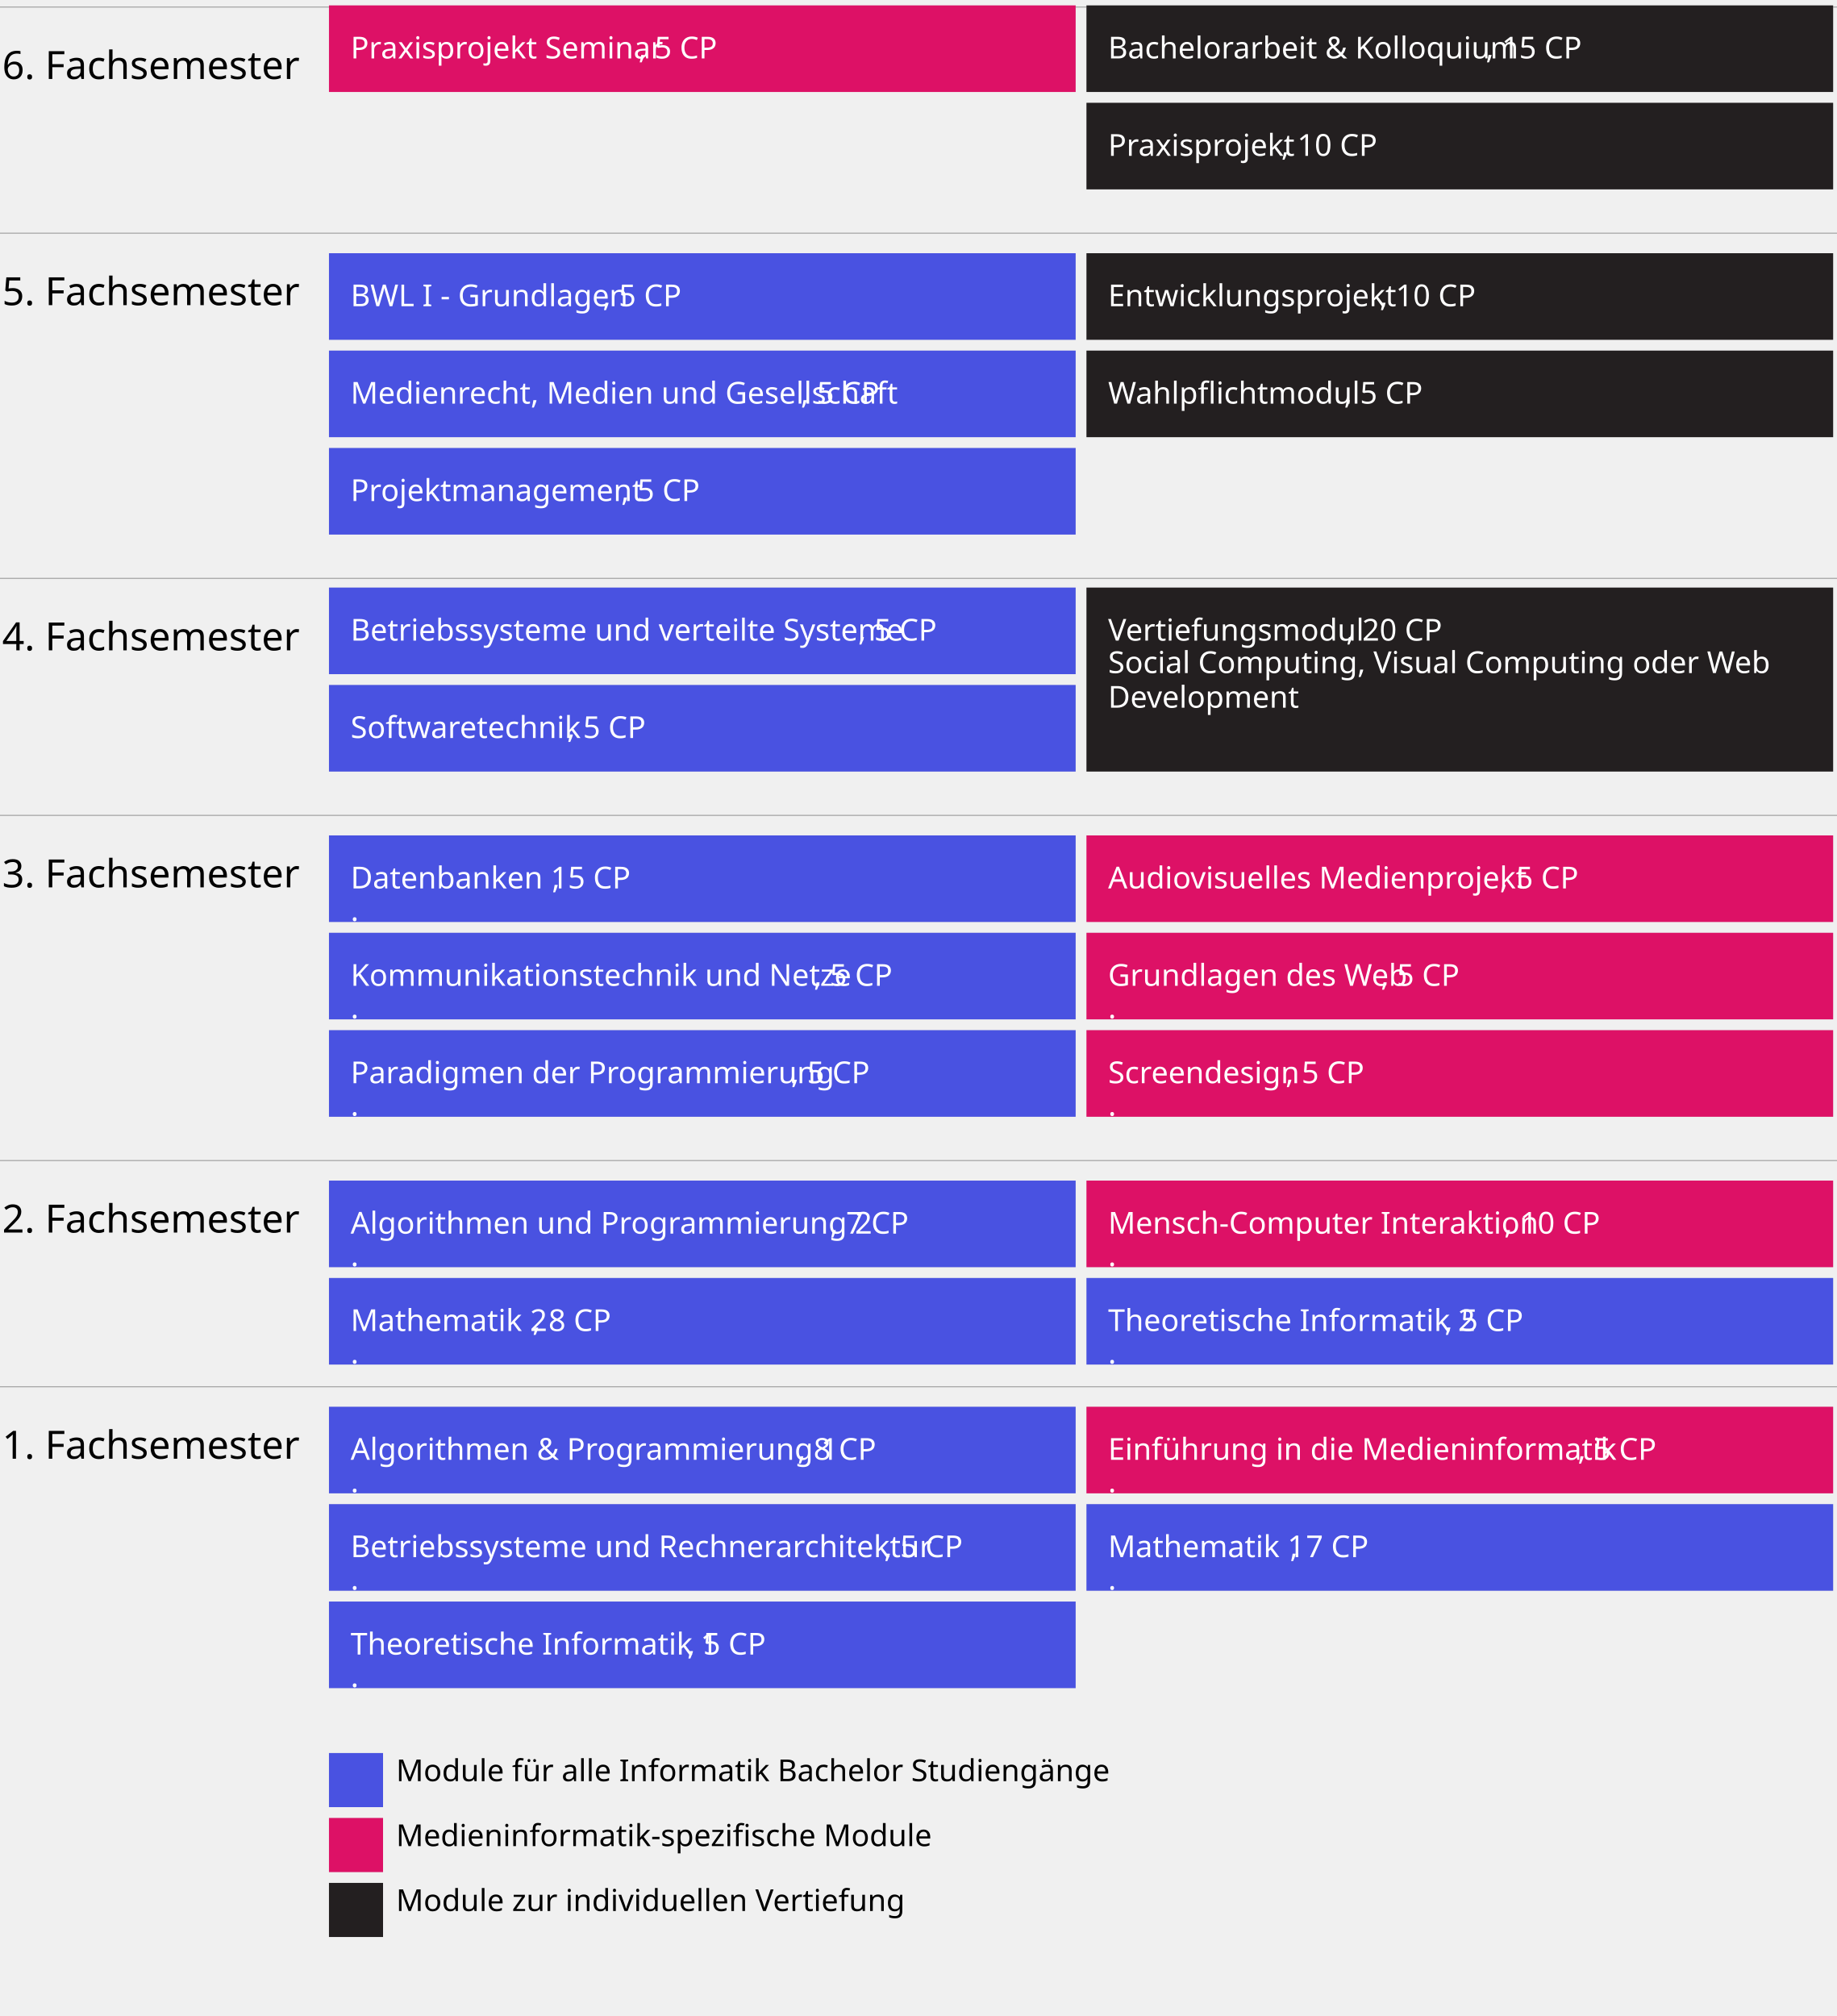
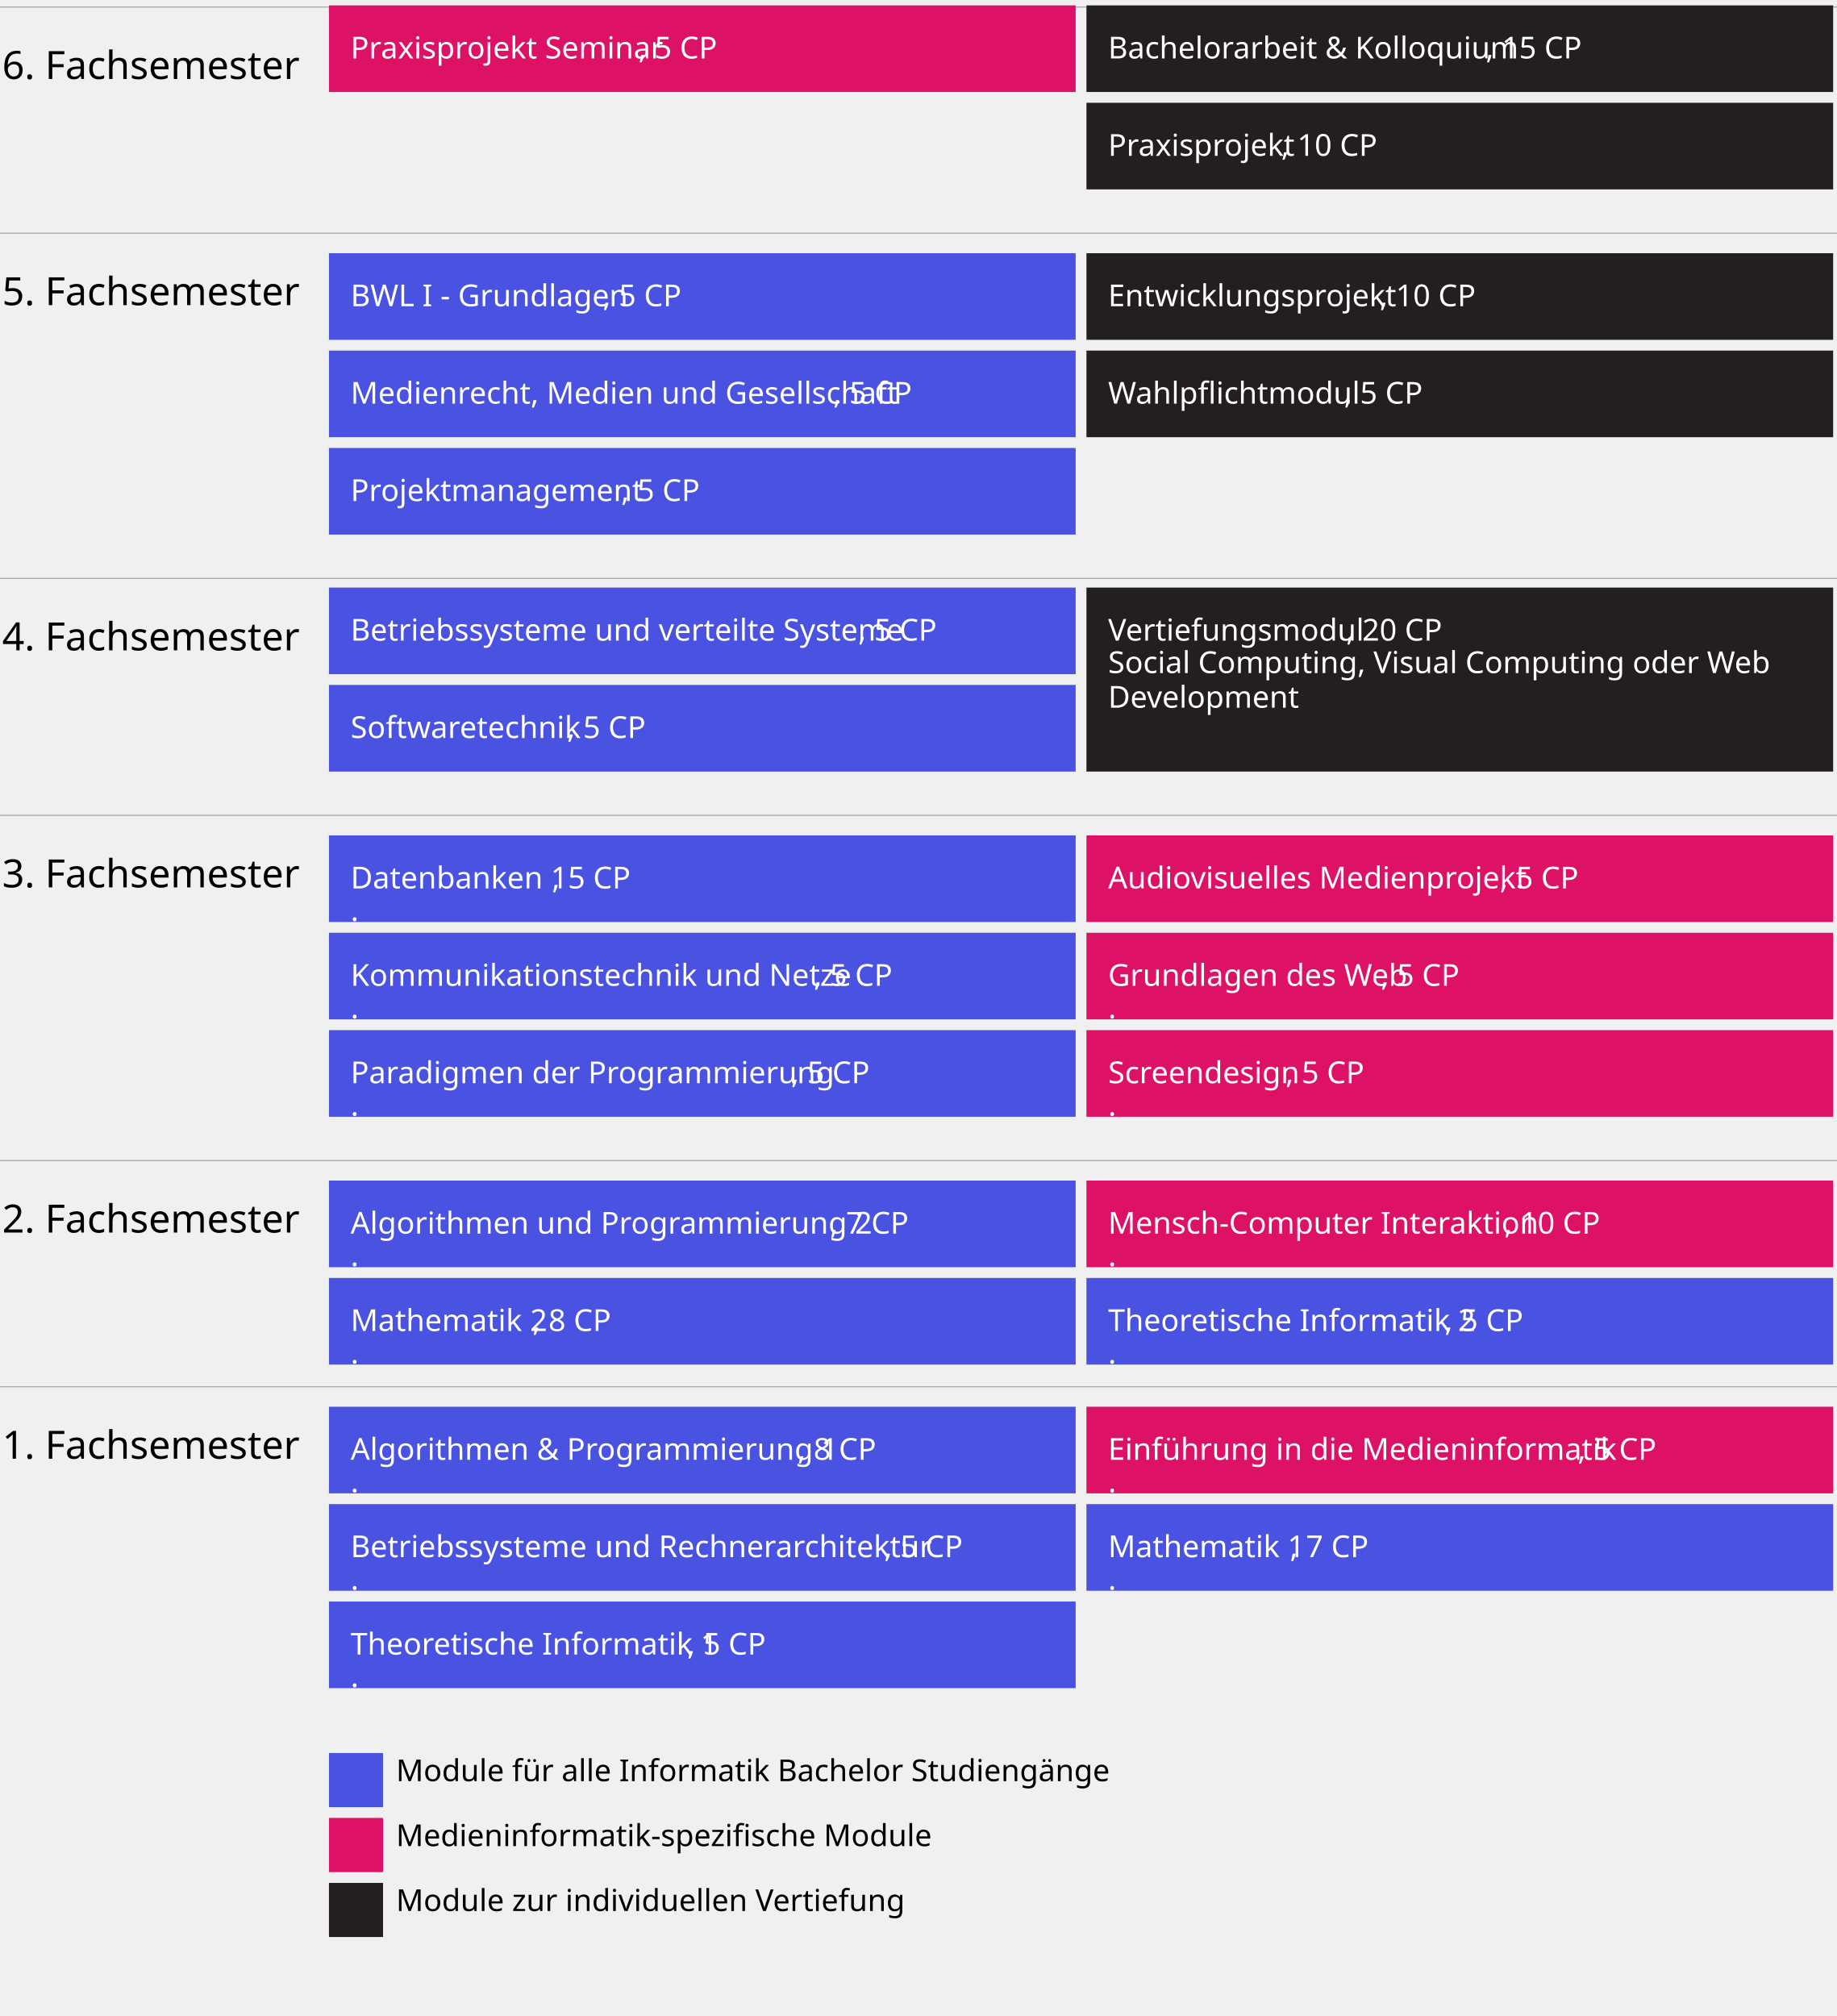
<svg xmlns="http://www.w3.org/2000/svg" xmlns:xlink="http://www.w3.org/1999/xlink" width="1697px" height="1863px" viewBox="0 0 1697 1863" version="1.1">
  <defs>
    <rect id="path-1" x="0" y="0" width="690" height="80" />
    <rect id="path-3" x="0" y="0" width="690" height="80" />
    <rect id="path-5" x="0" y="0" width="690" height="80" />
    <rect id="path-7" x="0" y="0" width="690" height="80" />
    <rect id="path-9" x="0" y="0" width="690" height="80" />
    <rect id="path-11" x="0" y="0" width="690" height="80" />
    <rect id="path-13" x="0" y="0" width="690" height="80" />
    <rect id="path-15" x="0" y="0" width="690" height="80" />
    <rect id="path-17" x="0" y="0" width="690" height="80" />
    <rect id="path-19" x="0" y="0" width="690" height="80" />
    <rect id="path-21" x="0" y="0" width="690" height="80" />
    <rect id="path-23" x="0" y="0" width="690" height="80" />
    <rect id="path-25" x="0" y="0" width="690" height="80" />
    <rect id="path-27" x="0" y="0" width="690" height="80" />
    <rect id="path-29" x="0" y="0" width="690" height="80" />
    <rect id="path-31" x="0" y="0" width="690" height="80" />
    <rect id="path-33" x="0" y="0" width="690" height="80" />
    <rect id="path-35" x="0" y="0" width="690" height="170" />
    <rect id="path-37" x="0" y="0" width="690" height="80" />
    <rect id="path-39" x="0" y="0" width="690" height="80" />
    <rect id="path-41" x="0" y="0" width="690" height="80" />
    <rect id="path-43" x="0" y="0" width="690" height="80" />
    <rect id="path-45" x="0" y="0" width="690" height="80" />
    <rect id="path-47" x="0" y="0" width="690" height="80" />
    <rect id="path-49" x="0" y="0" width="690" height="80" />
    <rect id="path-51" x="0" y="0" width="690" height="80" />
    <polygon id="path-53" points="0 0 50 0 50 50 0 50" />
    <polygon id="path-55" points="0 0 50 0 50 50 0 50" />
    <polygon id="path-57" points="0 0 50 0 50 50 0 50" />
  </defs>
  <g id="studienverlaufsplan-mi-bachelor" stroke="none" stroke-width="1" fill="none" fill-rule="evenodd">
    <g id="Semester" transform="translate(0, 5)">
      <path d="M1824.5,1.5 L0.5,1.5" id="Line" stroke-opacity="0.3" stroke="#000000" stroke-width="1" stroke-linecap="square" />
      <text id="4.-Fachsemester" font-family="MyriadPro-Regular, Myriad Pro" font-size="36" font-weight="normal" fill="#000000">
        <tspan x="2" y="68">6. Fachsemester</tspan>
      </text>
      <text id="Erklärung" font-family="MyriadPro-Regular, Myriad Pro" font-size="24" font-weight="normal" />
    </g>
    <g id="Semester" transform="translate(0, 214)">
      <path d="M1824.5,1.5 L0.5,1.5" id="Line" stroke-opacity="0.3" stroke="#000000" stroke-width="1" stroke-linecap="square" />
      <text id="4.-Fachsemester" font-family="MyriadPro-Regular, Myriad Pro" font-size="36" font-weight="normal" fill="#000000">
        <tspan x="2" y="68">5. Fachsemester</tspan>
      </text>
      <text id="Erklärung" font-family="MyriadPro-Regular, Myriad Pro" font-size="24" font-weight="normal" />
    </g>
    <g id="Semester" transform="translate(0, 533)">
      <path d="M1824.5,1.5 L0.5,1.5" id="Line" stroke-opacity="0.3" stroke="#000000" stroke-width="1" stroke-linecap="square" />
      <text id="4.-Fachsemester" font-family="MyriadPro-Regular, Myriad Pro" font-size="36" font-weight="normal" fill="#000000">
        <tspan x="2" y="68">4. Fachsemester</tspan>
      </text>
      <text id="Erklärung" font-family="MyriadPro-Regular, Myriad Pro" font-size="24" font-weight="normal" />
    </g>
    <g id="Semester" transform="translate(0, 752)">
      <path d="M1824.5,1.5 L0.5,1.5" id="Line" stroke-opacity="0.3" stroke="#000000" stroke-width="1" stroke-linecap="square" />
      <text id="4.-Fachsemester" font-family="MyriadPro-Regular, Myriad Pro" font-size="36" font-weight="normal" fill="#000000">
        <tspan x="2" y="68">3. Fachsemester</tspan>
      </text>
      <text id="Erklärung" font-family="MyriadPro-Regular, Myriad Pro" font-size="24" font-weight="normal" />
    </g>
    <g id="Semester" transform="translate(0, 1071)">
      <path d="M1824.5,1.5 L0.5,1.5" id="Line" stroke-opacity="0.3" stroke="#000000" stroke-width="1" stroke-linecap="square" />
      <text id="4.-Fachsemester" font-family="MyriadPro-Regular, Myriad Pro" font-size="36" font-weight="normal" fill="#000000">
        <tspan x="2" y="68">2. Fachsemester</tspan>
      </text>
      <text id="Erklärung" font-family="MyriadPro-Regular, Myriad Pro" font-size="24" font-weight="normal" />
    </g>
    <g id="Semester" transform="translate(0, 1280)">
      <path d="M1824.5,1.5 L0.5,1.5" id="Line" stroke-opacity="0.3" stroke="#000000" stroke-width="1" stroke-linecap="square" />
      <text id="4.-Fachsemester" font-family="MyriadPro-Regular, Myriad Pro" font-size="36" font-weight="normal" fill="#000000">
        <tspan x="2" y="68">1. Fachsemester</tspan>
      </text>
      <text id="Erklärung" font-family="MyriadPro-Regular, Myriad Pro" font-size="24" font-weight="normal" />
    </g>
    <g id="block/medium" transform="translate(304, 1300)">
      <g id="farben/blau" stroke-width="1" fill-rule="evenodd">
        <mask id="mask-2" fill="white">
          <use xlink:href="#path-1" />
        </mask>
        <use id="Mask" fill="#D8D8D8" xlink:href="#path-1" />
        <g mask="url(#mask-2)" fill="#4952E1" id="Rectangle">
          <g transform="translate(-10, -16)">
            <rect x="0" y="0" width="710" height="112" />
          </g>
        </g>
      </g>
      <g id="Stacked-Group" stroke-width="1" fill-rule="evenodd" transform="translate(20, 28)" fill="#FFFFFF" font-size="28">
        <text id="Master-Thesis" font-family="MyriadPro-Semibold, Myriad Pro" font-weight="500">
          <tspan x="0" y="21">Algorithmen &amp; Programmierung 1</tspan>
        </text>
        <text id="3CP" font-family="MyriadPro-Light, Myriad Pro" font-weight="300">
          <tspan x="413" y="21">, 8 CP</tspan>
        </text>
      </g>
      <text id="." font-family="MyriadPro-Light, Myriad Pro" font-size="28" font-weight="300" line-spacing="32" fill="#FFFFFF">
        <tspan x="20" y="79">.</tspan>
      </text>
    </g>
    <g id="block/medium" transform="translate(304, 1390)">
      <g id="farben/blau" stroke-width="1" fill-rule="evenodd">
        <mask id="mask-4" fill="white">
          <use xlink:href="#path-3" />
        </mask>
        <use id="Mask" fill="#D8D8D8" xlink:href="#path-3" />
        <g mask="url(#mask-4)" fill="#4952E1" id="Rectangle">
          <g transform="translate(-10, -16)">
            <rect x="0" y="0" width="710" height="112" />
          </g>
        </g>
      </g>
      <g id="Stacked-Group" stroke-width="1" fill-rule="evenodd" transform="translate(20, 28)" fill="#FFFFFF" font-size="28">
        <text id="Master-Thesis" font-family="MyriadPro-Semibold, Myriad Pro" font-weight="500">
          <tspan x="0" y="21">Betriebssysteme und Rechnerarchitektur</tspan>
        </text>
        <text id="3CP" font-family="MyriadPro-Light, Myriad Pro" font-weight="300">
          <tspan x="493" y="21">, 5 CP</tspan>
        </text>
      </g>
      <text id="." font-family="MyriadPro-Light, Myriad Pro" font-size="28" font-weight="300" line-spacing="32" fill="#FFFFFF">
        <tspan x="20" y="79">.</tspan>
      </text>
    </g>
    <g id="block/medium" transform="translate(1004, 1390)">
      <g id="farben/blau" stroke-width="1" fill-rule="evenodd">
        <mask id="mask-6" fill="white">
          <use xlink:href="#path-5" />
        </mask>
        <use id="Mask" fill="#D8D8D8" xlink:href="#path-5" />
        <g mask="url(#mask-6)" fill="#4952E1" id="Rectangle">
          <g transform="translate(-10, -16)">
            <rect x="0" y="0" width="710" height="112" />
          </g>
        </g>
      </g>
      <g id="Stacked-Group" stroke-width="1" fill-rule="evenodd" transform="translate(20, 28)" fill="#FFFFFF" font-size="28">
        <text id="Master-Thesis" font-family="MyriadPro-Semibold, Myriad Pro" font-weight="500">
          <tspan x="0" y="21">Mathematik 1</tspan>
        </text>
        <text id="3CP" font-family="MyriadPro-Light, Myriad Pro" font-weight="300">
          <tspan x="168" y="21">, 7 CP</tspan>
        </text>
      </g>
      <text id="." font-family="MyriadPro-Light, Myriad Pro" font-size="28" font-weight="300" line-spacing="32" fill="#FFFFFF">
        <tspan x="20" y="79">.</tspan>
      </text>
    </g>
    <g id="block/medium" transform="translate(1004, 1300)">
      <g id="farben/blau" stroke-width="1" fill-rule="evenodd">
        <mask id="mask-8" fill="white">
          <use xlink:href="#path-7" />
        </mask>
        <use id="Mask" fill="#D8D8D8" xlink:href="#path-7" />
        <g id="farben/pink" mask="url(#mask-8)" fill="#DD1166">
          <g transform="translate(-10, -16)" id="Rectangle-Copy">
            <rect x="0" y="0" width="710" height="112" />
          </g>
        </g>
      </g>
      <g id="Stacked-Group" stroke-width="1" fill-rule="evenodd" transform="translate(20, 28)" fill="#FFFFFF" font-size="28">
        <text id="Master-Thesis" font-family="MyriadPro-Semibold, Myriad Pro" font-weight="500">
          <tspan x="0" y="21">Einführung in die Medieninformatik</tspan>
        </text>
        <text id="3CP" font-family="MyriadPro-Light, Myriad Pro" font-weight="300">
          <tspan x="434" y="21">, 5 CP</tspan>
        </text>
      </g>
      <text id="." font-family="MyriadPro-Light, Myriad Pro" font-size="28" font-weight="300" line-spacing="32" fill="#FFFFFF">
        <tspan x="20" y="79">.</tspan>
      </text>
    </g>
    <g id="block/medium" transform="translate(1004, 1091)">
      <g id="farben/blau" stroke-width="1" fill-rule="evenodd">
        <mask id="mask-10" fill="white">
          <use xlink:href="#path-9" />
        </mask>
        <use id="Mask" fill="#D8D8D8" xlink:href="#path-9" />
        <g id="farben/pink" mask="url(#mask-10)" fill="#DD1166">
          <g transform="translate(-10, -16)" id="Rectangle-Copy">
            <rect x="0" y="0" width="710" height="112" />
          </g>
        </g>
      </g>
      <g id="Stacked-Group" stroke-width="1" fill-rule="evenodd" transform="translate(20, 28)" fill="#FFFFFF" font-size="28">
        <text id="Master-Thesis" font-family="MyriadPro-Semibold, Myriad Pro" font-weight="500">
          <tspan x="0" y="21">Mensch-Computer Interaktion</tspan>
        </text>
        <text id="3CP" font-family="MyriadPro-Light, Myriad Pro" font-weight="300">
          <tspan x="366" y="21">, 10 CP</tspan>
        </text>
      </g>
      <text id="." font-family="MyriadPro-Light, Myriad Pro" font-size="28" font-weight="300" line-spacing="32" fill="#FFFFFF">
        <tspan x="20" y="79">.</tspan>
      </text>
    </g>
    <g id="block/medium" transform="translate(304, 1091)">
      <g id="farben/blau" stroke-width="1" fill-rule="evenodd">
        <mask id="mask-12" fill="white">
          <use xlink:href="#path-11" />
        </mask>
        <use id="Mask" fill="#D8D8D8" xlink:href="#path-11" />
        <g mask="url(#mask-12)" fill="#4952E1" id="Rectangle">
          <g transform="translate(-10, -16)">
            <rect x="0" y="0" width="710" height="112" />
          </g>
        </g>
      </g>
      <g id="Stacked-Group" stroke-width="1" fill-rule="evenodd" transform="translate(20, 28)" fill="#FFFFFF" font-size="28">
        <text id="Master-Thesis" font-family="MyriadPro-Semibold, Myriad Pro" font-weight="500">
          <tspan x="0" y="21">Algorithmen und Programmierung 2</tspan>
        </text>
        <text id="3CP" font-family="MyriadPro-Light, Myriad Pro" font-weight="300">
          <tspan x="443" y="21">, 7 CP</tspan>
        </text>
      </g>
      <text id="." font-family="MyriadPro-Light, Myriad Pro" font-size="28" font-weight="300" line-spacing="32" fill="#FFFFFF">
        <tspan x="20" y="79">.</tspan>
      </text>
    </g>
    <g id="block/medium" transform="translate(1004, 772)">
      <g id="farben/blau" stroke-width="1" fill-rule="evenodd">
        <mask id="mask-14" fill="white">
          <use xlink:href="#path-13" />
        </mask>
        <use id="Mask" fill="#D8D8D8" xlink:href="#path-13" />
        <g id="farben/pink" mask="url(#mask-14)" fill="#DD1166">
          <g transform="translate(-10, -16)" id="Rectangle-Copy">
            <rect x="0" y="0" width="710" height="112" />
          </g>
        </g>
      </g>
      <g id="Stacked-Group" stroke-width="1" fill-rule="evenodd" transform="translate(20, 28)" fill="#FFFFFF" font-size="28">
        <text id="Master-Thesis" font-family="MyriadPro-Semibold, Myriad Pro" font-weight="500">
          <tspan x="0" y="21">Audiovisuelles Medienprojekt</tspan>
        </text>
        <text id="3CP" font-family="MyriadPro-Light, Myriad Pro" font-weight="300">
          <tspan x="362" y="21">, 5 CP</tspan>
        </text>
      </g>
      <text id="." font-family="MyriadPro-Light, Myriad Pro" font-size="28" font-weight="300" line-spacing="32" />
    </g>
    <g id="block/medium" transform="translate(304, 772)">
      <g id="farben/blau" stroke-width="1" fill-rule="evenodd">
        <mask id="mask-16" fill="white">
          <use xlink:href="#path-15" />
        </mask>
        <use id="Mask" fill="#D8D8D8" xlink:href="#path-15" />
        <g mask="url(#mask-16)" fill="#4952E1" id="Rectangle">
          <g transform="translate(-10, -16)">
            <rect x="0" y="0" width="710" height="112" />
          </g>
        </g>
      </g>
      <g id="Stacked-Group" stroke-width="1" fill-rule="evenodd" transform="translate(20, 28)" fill="#FFFFFF" font-size="28">
        <text id="Master-Thesis" font-family="MyriadPro-Semibold, Myriad Pro" font-weight="500">
          <tspan x="0" y="21">Datenbanken 1</tspan>
        </text>
        <text id="3CP" font-family="MyriadPro-Light, Myriad Pro" font-weight="300">
          <tspan x="186" y="21">, 5 CP</tspan>
        </text>
      </g>
      <text id="." font-family="MyriadPro-Light, Myriad Pro" font-size="28" font-weight="300" line-spacing="32" fill="#FFFFFF">
        <tspan x="20" y="79">.</tspan>
      </text>
    </g>
    <g id="block/medium" transform="translate(304, 543)">
      <g id="farben/blau" stroke-width="1" fill-rule="evenodd">
        <mask id="mask-18" fill="white">
          <use xlink:href="#path-17" />
        </mask>
        <use id="Mask" fill="#D8D8D8" xlink:href="#path-17" />
        <g mask="url(#mask-18)" fill="#4952E1" id="Rectangle">
          <g transform="translate(-10, -16)">
            <rect x="0" y="0" width="710" height="112" />
          </g>
        </g>
      </g>
      <g id="Stacked-Group" stroke-width="1" fill-rule="evenodd" transform="translate(20, 28)" fill="#FFFFFF" font-size="28">
        <text id="Master-Thesis" font-family="MyriadPro-Semibold, Myriad Pro" font-weight="500">
          <tspan x="0" y="21">Betriebssysteme und verteilte Systeme</tspan>
        </text>
        <text id="3CP" font-family="MyriadPro-Light, Myriad Pro" font-weight="300">
          <tspan x="469" y="21">, 5 CP</tspan>
        </text>
      </g>
      <text id="." font-family="MyriadPro-Light, Myriad Pro" font-size="28" font-weight="300" line-spacing="32" />
    </g>
    <g id="block/medium" transform="translate(304, 234)">
      <g id="farben/blau" stroke-width="1" fill-rule="evenodd">
        <mask id="mask-20" fill="white">
          <use xlink:href="#path-19" />
        </mask>
        <use id="Mask" fill="#D8D8D8" xlink:href="#path-19" />
        <g mask="url(#mask-20)" fill="#4952E1" id="Rectangle">
          <g transform="translate(-10, -16)">
            <rect x="0" y="0" width="710" height="112" />
          </g>
        </g>
      </g>
      <g id="Stacked-Group" stroke-width="1" fill-rule="evenodd" transform="translate(20, 28)" fill="#FFFFFF" font-size="28">
        <text id="Master-Thesis" font-family="MyriadPro-Semibold, Myriad Pro" font-weight="500">
          <tspan x="0" y="21">BWL I - Grundlagen</tspan>
        </text>
        <text id="3CP" font-family="MyriadPro-Light, Myriad Pro" font-weight="300">
          <tspan x="233" y="21">, 5 CP</tspan>
        </text>
      </g>
      <text id="." font-family="MyriadPro-Light, Myriad Pro" font-size="28" font-weight="300" line-spacing="32" />
    </g>
    <g id="block/medium" transform="translate(1004, 5)">
      <g id="farben/blau" stroke-width="1" fill-rule="evenodd">
        <mask id="mask-22" fill="white">
          <use xlink:href="#path-21" />
        </mask>
        <use id="Mask" fill="#D8D8D8" xlink:href="#path-21" />
        <g id="farben/schwarz" mask="url(#mask-22)" fill="#231F20">
          <g transform="translate(-10, -16)" id="Rectangle-Copy-4">
            <rect x="0" y="0" width="710" height="112" />
          </g>
        </g>
      </g>
      <g id="Stacked-Group" stroke-width="1" fill-rule="evenodd" transform="translate(20, 28)" fill="#FFFFFF" font-size="28">
        <text id="Master-Thesis" font-family="MyriadPro-Semibold, Myriad Pro" font-weight="500">
          <tspan x="0" y="21">Bachelorarbeit &amp; Kolloquium</tspan>
        </text>
        <text id="3CP" font-family="MyriadPro-Light, Myriad Pro" font-weight="300">
          <tspan x="349" y="21">, 15 CP</tspan>
        </text>
      </g>
      <text id="." font-family="MyriadPro-Light, Myriad Pro" font-size="28" font-weight="300" line-spacing="32" />
    </g>
    <g id="block/medium" transform="translate(1004, 95)">
      <g id="farben/blau" stroke-width="1" fill-rule="evenodd">
        <mask id="mask-24" fill="white">
          <use xlink:href="#path-23" />
        </mask>
        <use id="Mask" fill="#D8D8D8" xlink:href="#path-23" />
        <g id="farben/schwarz" mask="url(#mask-24)" fill="#231F20">
          <g transform="translate(-10, -16)" id="Rectangle-Copy-4">
            <rect x="0" y="0" width="710" height="112" />
          </g>
        </g>
      </g>
      <g id="Stacked-Group" stroke-width="1" fill-rule="evenodd" transform="translate(20, 28)" fill="#FFFFFF" font-size="28">
        <text id="Master-Thesis" font-family="MyriadPro-Semibold, Myriad Pro" font-weight="500">
          <tspan x="0" y="21">Praxisprojekt</tspan>
        </text>
        <text id="3CP" font-family="MyriadPro-Light, Myriad Pro" font-weight="300">
          <tspan x="160" y="21">, 10 CP</tspan>
        </text>
      </g>
      <text id="." font-family="MyriadPro-Light, Myriad Pro" font-size="28" font-weight="300" line-spacing="32" />
    </g>
    <g id="block/medium" transform="translate(304, 5)">
      <g id="farben/blau" stroke-width="1" fill-rule="evenodd">
        <mask id="mask-26" fill="white">
          <use xlink:href="#path-25" />
        </mask>
        <use id="Mask" fill="#D8D8D8" xlink:href="#path-25" />
        <g id="farben/pink" mask="url(#mask-26)" fill="#DD1166">
          <g transform="translate(-10, -16)" id="Rectangle-Copy">
            <rect x="0" y="0" width="710" height="112" />
          </g>
        </g>
      </g>
      <g id="Stacked-Group" stroke-width="1" fill-rule="evenodd" transform="translate(20, 28)" fill="#FFFFFF" font-size="28">
        <text id="Master-Thesis" font-family="MyriadPro-Semibold, Myriad Pro" font-weight="500">
          <tspan x="0" y="21">Praxisprojekt Seminar</tspan>
        </text>
        <text id="3CP" font-family="MyriadPro-Light, Myriad Pro" font-weight="300">
          <tspan x="266" y="21">, 5 CP</tspan>
        </text>
      </g>
      <text id="." font-family="MyriadPro-Light, Myriad Pro" font-size="28" font-weight="300" line-spacing="32" />
    </g>
    <g id="block/medium" transform="translate(304, 324)">
      <g id="farben/blau" stroke-width="1" fill-rule="evenodd">
        <mask id="mask-28" fill="white">
          <use xlink:href="#path-27" />
        </mask>
        <use id="Mask" fill="#D8D8D8" xlink:href="#path-27" />
        <g mask="url(#mask-28)" fill="#4952E1" id="Rectangle">
          <g transform="translate(-10, -16)">
            <rect x="0" y="0" width="710" height="112" />
          </g>
        </g>
      </g>
      <g id="Stacked-Group" stroke-width="1" fill-rule="evenodd" transform="translate(20, 28)" fill="#FFFFFF" font-size="28">
        <text id="Master-Thesis" font-family="MyriadPro-Semibold, Myriad Pro" font-weight="500">
          <tspan x="0" y="21">Medienrecht, Medien und Gesellschaft</tspan>
        </text>
        <text id="3CP" font-family="MyriadPro-Light, Myriad Pro" font-weight="300">
-           <tspan x="416" y="21">, 5 CP</tspan>
+           <tspan x="446" y="21">, 5 CP</tspan>
        </text>
      </g>
      <text id="." font-family="MyriadPro-Light, Myriad Pro" font-size="28" font-weight="300" line-spacing="32" />
    </g>
    <g id="block/medium" transform="translate(304, 414)">
      <g id="farben/blau" stroke-width="1" fill-rule="evenodd">
        <mask id="mask-30" fill="white">
          <use xlink:href="#path-29" />
        </mask>
        <use id="Mask" fill="#D8D8D8" xlink:href="#path-29" />
        <g mask="url(#mask-30)" fill="#4952E1" id="Rectangle">
          <g transform="translate(-10, -16)">
            <rect x="0" y="0" width="710" height="112" />
          </g>
        </g>
      </g>
      <g id="Stacked-Group" stroke-width="1" fill-rule="evenodd" transform="translate(20, 28)" fill="#FFFFFF" font-size="28">
        <text id="Master-Thesis" font-family="MyriadPro-Semibold, Myriad Pro" font-weight="500">
          <tspan x="0" y="21">Projektmanagement</tspan>
        </text>
        <text id="3CP" font-family="MyriadPro-Light, Myriad Pro" font-weight="300">
          <tspan x="250" y="21">, 5 CP</tspan>
        </text>
      </g>
      <text id="." font-family="MyriadPro-Light, Myriad Pro" font-size="28" font-weight="300" line-spacing="32" />
    </g>
    <g id="block/medium" transform="translate(1004, 324)">
      <g id="farben/blau" stroke-width="1" fill-rule="evenodd">
        <mask id="mask-32" fill="white">
          <use xlink:href="#path-31" />
        </mask>
        <use id="Mask" fill="#D8D8D8" xlink:href="#path-31" />
        <g id="farben/schwarz" mask="url(#mask-32)" fill="#231F20">
          <g transform="translate(-10, -16)" id="Rectangle-Copy-4">
            <rect x="0" y="0" width="710" height="112" />
          </g>
        </g>
      </g>
      <g id="Stacked-Group" stroke-width="1" fill-rule="evenodd" transform="translate(20, 28)" fill="#FFFFFF" font-size="28">
        <text id="Master-Thesis" font-family="MyriadPro-Semibold, Myriad Pro" font-weight="500">
          <tspan x="0" y="21">Wahlpflichtmodul</tspan>
        </text>
        <text id="3CP" font-family="MyriadPro-Light, Myriad Pro" font-weight="300">
          <tspan x="218" y="21">, 5 CP</tspan>
        </text>
      </g>
      <text id="." font-family="MyriadPro-Light, Myriad Pro" font-size="28" font-weight="300" line-spacing="32" />
    </g>
    <g id="block/medium" transform="translate(1004, 234)">
      <g id="farben/blau" stroke-width="1" fill-rule="evenodd">
        <mask id="mask-34" fill="white">
          <use xlink:href="#path-33" />
        </mask>
        <use id="Mask" fill="#D8D8D8" xlink:href="#path-33" />
        <g id="farben/schwarz" mask="url(#mask-34)" fill="#231F20">
          <g transform="translate(-10, -16)" id="Rectangle-Copy-4">
            <rect x="0" y="0" width="710" height="112" />
          </g>
        </g>
      </g>
      <g id="Stacked-Group" stroke-width="1" fill-rule="evenodd" transform="translate(20, 28)" fill="#FFFFFF" font-size="28">
        <text id="Master-Thesis" font-family="MyriadPro-Semibold, Myriad Pro" font-weight="500">
          <tspan x="0" y="21">Entwicklungsprojekt</tspan>
        </text>
        <text id="3CP" font-family="MyriadPro-Light, Myriad Pro" font-weight="300">
          <tspan x="251" y="21">, 10 CP</tspan>
        </text>
      </g>
      <text id="." font-family="MyriadPro-Light, Myriad Pro" font-size="28" font-weight="300" line-spacing="32" />
    </g>
    <g id="block/medium" transform="translate(1004, 543)">
      <g id="farben/blau" stroke-width="1" fill-rule="evenodd">
        <mask id="mask-36" fill="white">
          <use xlink:href="#path-35" />
        </mask>
        <use id="Mask" fill="#D8D8D8" xlink:href="#path-35" />
        <g id="farben/schwarz" mask="url(#mask-36)" fill="#231F20">
          <g transform="translate(-10, -34)" id="Rectangle-Copy-4">
            <rect x="0" y="0" width="710" height="238" />
          </g>
        </g>
      </g>
      <g id="Stacked-Group" stroke-width="1" fill-rule="evenodd" transform="translate(20, 28)" fill="#FFFFFF" font-size="28">
        <text id="Master-Thesis" font-family="MyriadPro-Semibold, Myriad Pro" font-weight="500">
          <tspan x="0" y="21">Vertiefungsmodul</tspan>
        </text>
        <text id="3CP" font-family="MyriadPro-Light, Myriad Pro" font-weight="300">
          <tspan x="220" y="21">, 20 CP</tspan>
        </text>
      </g>
      <text id="." font-family="MyriadPro-Light, Myriad Pro" font-size="28" font-weight="300" line-spacing="32" fill="#FFFFFF">
        <tspan x="20" y="79">Social Computing, Visual Computing oder Web </tspan>
        <tspan x="20" y="111">Development</tspan>
      </text>
    </g>
    <g id="block/medium" transform="translate(304, 633)">
      <g id="farben/blau" stroke-width="1" fill-rule="evenodd">
        <mask id="mask-38" fill="white">
          <use xlink:href="#path-37" />
        </mask>
        <use id="Mask" fill="#D8D8D8" xlink:href="#path-37" />
        <g mask="url(#mask-38)" fill="#4952E1" id="Rectangle">
          <g transform="translate(-10, -16)">
            <rect x="0" y="0" width="710" height="112" />
          </g>
        </g>
      </g>
      <g id="Stacked-Group" stroke-width="1" fill-rule="evenodd" transform="translate(20, 28)" fill="#FFFFFF" font-size="28">
        <text id="Master-Thesis" font-family="MyriadPro-Semibold, Myriad Pro" font-weight="500">
          <tspan x="0" y="21">Softwaretechnik</tspan>
        </text>
        <text id="3CP" font-family="MyriadPro-Light, Myriad Pro" font-weight="300">
          <tspan x="200" y="21">, 5 CP</tspan>
        </text>
      </g>
      <text id="." font-family="MyriadPro-Light, Myriad Pro" font-size="28" font-weight="300" line-spacing="32" />
    </g>
    <g id="block/medium" transform="translate(304, 862)">
      <g id="farben/blau" stroke-width="1" fill-rule="evenodd">
        <mask id="mask-40" fill="white">
          <use xlink:href="#path-39" />
        </mask>
        <use id="Mask" fill="#D8D8D8" xlink:href="#path-39" />
        <g mask="url(#mask-40)" fill="#4952E1" id="Rectangle">
          <g transform="translate(-10, -16)">
            <rect x="0" y="0" width="710" height="112" />
          </g>
        </g>
      </g>
      <g id="Stacked-Group" stroke-width="1" fill-rule="evenodd" transform="translate(20, 28)" fill="#FFFFFF" font-size="28">
        <text id="Master-Thesis" font-family="MyriadPro-Semibold, Myriad Pro" font-weight="500">
          <tspan x="0" y="21">Kommunikationstechnik und Netze</tspan>
        </text>
        <text id="3CP" font-family="MyriadPro-Light, Myriad Pro" font-weight="300">
          <tspan x="428" y="21">, 5 CP</tspan>
        </text>
      </g>
      <text id="." font-family="MyriadPro-Light, Myriad Pro" font-size="28" font-weight="300" line-spacing="32" fill="#FFFFFF">
        <tspan x="20" y="79">.</tspan>
      </text>
    </g>
    <g id="block/medium" transform="translate(304, 952)">
      <g id="farben/blau" stroke-width="1" fill-rule="evenodd">
        <mask id="mask-42" fill="white">
          <use xlink:href="#path-41" />
        </mask>
        <use id="Mask" fill="#D8D8D8" xlink:href="#path-41" />
        <g mask="url(#mask-42)" fill="#4952E1" id="Rectangle">
          <g transform="translate(-10, -16)">
            <rect x="0" y="0" width="710" height="112" />
          </g>
        </g>
      </g>
      <g id="Stacked-Group" stroke-width="1" fill-rule="evenodd" transform="translate(20, 28)" fill="#FFFFFF" font-size="28">
        <text id="Master-Thesis" font-family="MyriadPro-Semibold, Myriad Pro" font-weight="500">
          <tspan x="0" y="21">Paradigmen der Programmierung</tspan>
        </text>
        <text id="3CP" font-family="MyriadPro-Light, Myriad Pro" font-weight="300">
          <tspan x="407" y="21">, 5 CP</tspan>
        </text>
      </g>
      <text id="." font-family="MyriadPro-Light, Myriad Pro" font-size="28" font-weight="300" line-spacing="32" fill="#FFFFFF">
        <tspan x="20" y="79">.</tspan>
      </text>
    </g>
    <g id="block/medium" transform="translate(1004, 952)">
      <g id="farben/blau" stroke-width="1" fill-rule="evenodd">
        <mask id="mask-44" fill="white">
          <use xlink:href="#path-43" />
        </mask>
        <use id="Mask" fill="#D8D8D8" xlink:href="#path-43" />
        <g id="farben/pink" mask="url(#mask-44)" fill="#DD1166">
          <g transform="translate(-10, -16)" id="Rectangle-Copy">
            <rect x="0" y="0" width="710" height="112" />
          </g>
        </g>
      </g>
      <g id="Stacked-Group" stroke-width="1" fill-rule="evenodd" transform="translate(20, 28)" fill="#FFFFFF" font-size="28">
        <text id="Master-Thesis" font-family="MyriadPro-Semibold, Myriad Pro" font-weight="500">
          <tspan x="0" y="21">Screendesign</tspan>
        </text>
        <text id="3CP" font-family="MyriadPro-Light, Myriad Pro" font-weight="300">
          <tspan x="164" y="21">, 5 CP</tspan>
        </text>
      </g>
      <text id="." font-family="MyriadPro-Light, Myriad Pro" font-size="28" font-weight="300" line-spacing="32" fill="#FFFFFF">
        <tspan x="20" y="79">.</tspan>
      </text>
    </g>
    <g id="block/medium" transform="translate(1004, 862)">
      <g id="farben/blau" stroke-width="1" fill-rule="evenodd">
        <mask id="mask-46" fill="white">
          <use xlink:href="#path-45" />
        </mask>
        <use id="Mask" fill="#D8D8D8" xlink:href="#path-45" />
        <g id="farben/pink" mask="url(#mask-46)" fill="#DD1166">
          <g transform="translate(-10, -16)" id="Rectangle-Copy">
            <rect x="0" y="0" width="710" height="112" />
          </g>
        </g>
      </g>
      <g id="Stacked-Group" stroke-width="1" fill-rule="evenodd" transform="translate(20, 28)" fill="#FFFFFF" font-size="28">
        <text id="Master-Thesis" font-family="MyriadPro-Semibold, Myriad Pro" font-weight="500">
          <tspan x="0" y="21">Grundlagen des Web</tspan>
        </text>
        <text id="3CP" font-family="MyriadPro-Light, Myriad Pro" font-weight="300">
          <tspan x="252" y="21">, 5 CP</tspan>
        </text>
      </g>
      <text id="." font-family="MyriadPro-Light, Myriad Pro" font-size="28" font-weight="300" line-spacing="32" fill="#FFFFFF">
        <tspan x="20" y="79">.</tspan>
      </text>
    </g>
    <g id="block/medium" transform="translate(304, 1181)">
      <g id="farben/blau" stroke-width="1" fill-rule="evenodd">
        <mask id="mask-48" fill="white">
          <use xlink:href="#path-47" />
        </mask>
        <use id="Mask" fill="#D8D8D8" xlink:href="#path-47" />
        <g mask="url(#mask-48)" fill="#4952E1" id="Rectangle">
          <g transform="translate(-10, -16)">
            <rect x="0" y="0" width="710" height="112" />
          </g>
        </g>
      </g>
      <g id="Stacked-Group" stroke-width="1" fill-rule="evenodd" transform="translate(20, 28)" fill="#FFFFFF" font-size="28">
        <text id="Master-Thesis" font-family="MyriadPro-Semibold, Myriad Pro" font-weight="500">
          <tspan x="0" y="21">Mathematik 2</tspan>
        </text>
        <text id="3CP" font-family="MyriadPro-Light, Myriad Pro" font-weight="300">
          <tspan x="168" y="21">, 8 CP</tspan>
        </text>
      </g>
      <text id="." font-family="MyriadPro-Light, Myriad Pro" font-size="28" font-weight="300" line-spacing="32" fill="#FFFFFF">
        <tspan x="20" y="79">.</tspan>
      </text>
    </g>
    <g id="block/medium" transform="translate(1004, 1181)">
      <g id="farben/blau" stroke-width="1" fill-rule="evenodd">
        <mask id="mask-50" fill="white">
          <use xlink:href="#path-49" />
        </mask>
        <use id="Mask" fill="#D8D8D8" xlink:href="#path-49" />
        <g mask="url(#mask-50)" fill="#4952E1" id="Rectangle">
          <g transform="translate(-10, -16)">
            <rect x="0" y="0" width="710" height="112" />
          </g>
        </g>
      </g>
      <g id="Stacked-Group" stroke-width="1" fill-rule="evenodd" transform="translate(20, 28)" fill="#FFFFFF" font-size="28">
        <text id="Master-Thesis" font-family="MyriadPro-Semibold, Myriad Pro" font-weight="500">
          <tspan x="0" y="21">Theoretische Informatik 2</tspan>
        </text>
        <text id="3CP" font-family="MyriadPro-Light, Myriad Pro" font-weight="300">
          <tspan x="311" y="21">, 5 CP</tspan>
        </text>
      </g>
      <text id="." font-family="MyriadPro-Light, Myriad Pro" font-size="28" font-weight="300" line-spacing="32" fill="#FFFFFF">
        <tspan x="20" y="79">.</tspan>
      </text>
    </g>
    <g id="block/medium" transform="translate(304, 1480)">
      <g id="farben/blau" stroke-width="1" fill-rule="evenodd">
        <mask id="mask-52" fill="white">
          <use xlink:href="#path-51" />
        </mask>
        <use id="Mask" fill="#D8D8D8" xlink:href="#path-51" />
        <g mask="url(#mask-52)" fill="#4952E1" id="Rectangle">
          <g transform="translate(-10, -16)">
            <rect x="0" y="0" width="710" height="112" />
          </g>
        </g>
      </g>
      <g id="Stacked-Group" stroke-width="1" fill-rule="evenodd" transform="translate(20, 28)" fill="#FFFFFF" font-size="28">
        <text id="Master-Thesis" font-family="MyriadPro-Semibold, Myriad Pro" font-weight="500">
          <tspan x="0" y="21">Theoretische Informatik 1</tspan>
        </text>
        <text id="3CP" font-family="MyriadPro-Light, Myriad Pro" font-weight="300">
          <tspan x="311" y="21">, 5 CP</tspan>
        </text>
      </g>
      <text id="." font-family="MyriadPro-Light, Myriad Pro" font-size="28" font-weight="300" line-spacing="32" fill="#FFFFFF">
        <tspan x="20" y="79">.</tspan>
      </text>
    </g>
    <g id="legende" transform="translate(304, 1620)">
      <g id="farben/blau" stroke-width="1" fill-rule="evenodd">
        <mask id="mask-54" fill="white">
          <use xlink:href="#path-53" />
        </mask>
        <use id="Mask" fill="#D8D8D8" xlink:href="#path-53" />
        <g mask="url(#mask-54)" fill="#4952E1" id="Rectangle">
          <g transform="translate(-1, -10.52632)">
            <rect x="0" y="0" width="51" height="70" />
          </g>
        </g>
      </g>
      <text id="Beschreibung" font-family="MyriadPro-Regular, Myriad Pro" font-size="28" font-weight="normal" line-spacing="32" fill="#000000">
        <tspan x="62" y="26">Module für alle Informatik Bachelor Studiengänge</tspan>
      </text>
    </g>
    <g id="legende" transform="translate(304, 1680)">
      <g id="farben/blau" stroke-width="1" fill-rule="evenodd">
        <mask id="mask-56" fill="white">
          <use xlink:href="#path-55" />
        </mask>
        <use id="Mask" fill="#D8D8D8" xlink:href="#path-55" />
        <g id="farben/pink" mask="url(#mask-56)" fill="#DD1166">
          <g transform="translate(-1, -10.52632)" id="Rectangle-Copy">
            <rect x="0" y="0" width="51" height="70" />
          </g>
        </g>
      </g>
      <text id="Beschreibung" font-family="MyriadPro-Regular, Myriad Pro" font-size="28" font-weight="normal" line-spacing="32" fill="#000000">
        <tspan x="62" y="26">Medieninformatik-spezifische Module</tspan>
      </text>
    </g>
    <g id="legende" transform="translate(304, 1740)">
      <g id="farben/blau" stroke-width="1" fill-rule="evenodd">
        <mask id="mask-58" fill="white">
          <use xlink:href="#path-57" />
        </mask>
        <use id="Mask" fill="#D8D8D8" xlink:href="#path-57" />
        <g id="farben/schwarz" mask="url(#mask-58)" fill="#231F20">
          <g transform="translate(-1, -10.52632)" id="Rectangle-Copy-4">
            <rect x="0" y="0" width="51" height="70" />
          </g>
        </g>
      </g>
      <text id="Beschreibung" font-family="MyriadPro-Regular, Myriad Pro" font-size="28" font-weight="normal" line-spacing="32" fill="#000000">
        <tspan x="62" y="26">Module zur individuellen Vertiefung</tspan>
      </text>
    </g>
  </g>
</svg>
